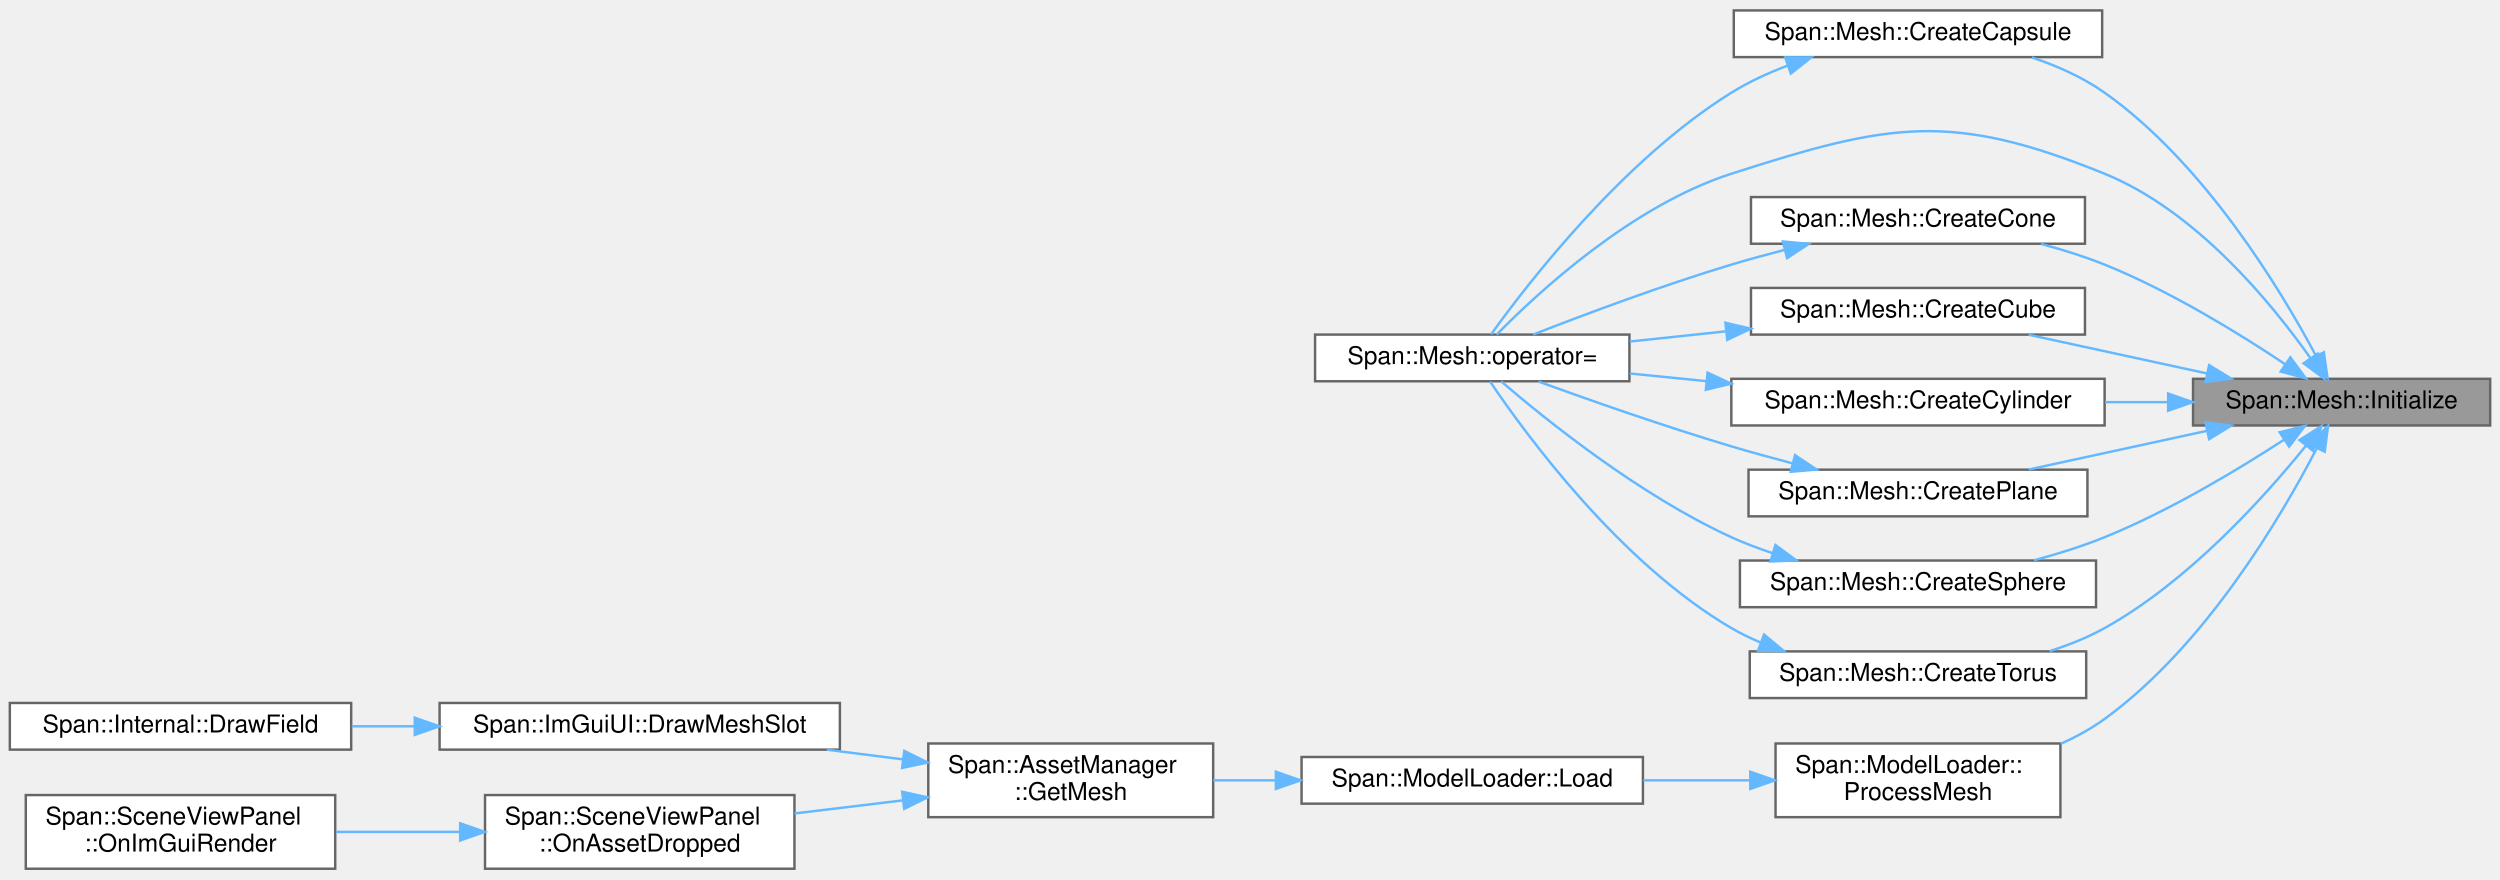
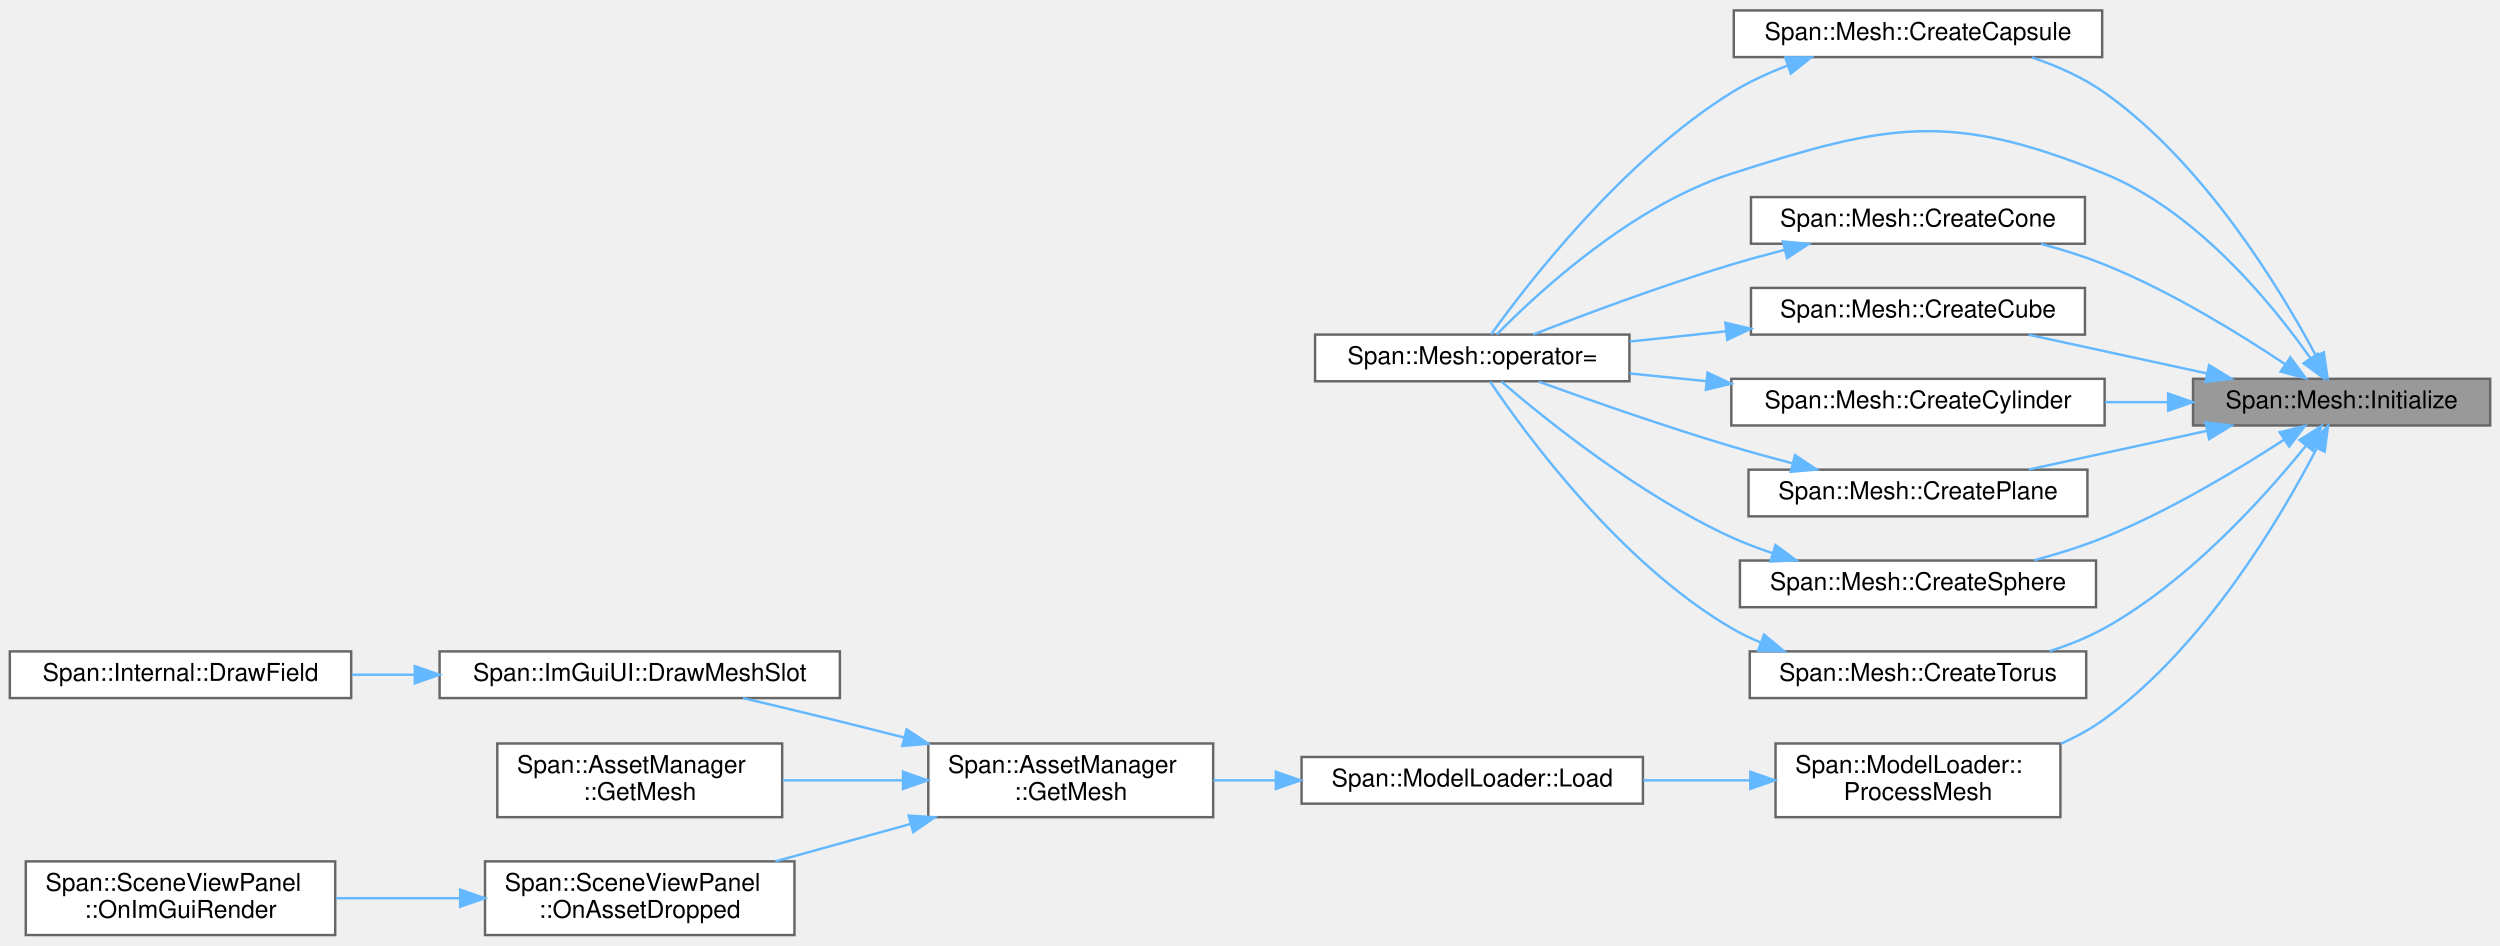
- <svg xmlns="http://www.w3.org/2000/svg" xmlns:xlink="http://www.w3.org/1999/xlink" width="1018pt" height="358pt" viewBox="0.00 0.00 1018.00 357.50">
-   <g id="graph0" class="graph" transform="scale(1 1) rotate(0) translate(4 353.5)">
+ <svg xmlns="http://www.w3.org/2000/svg" xmlns:xlink="http://www.w3.org/1999/xlink" width="1018pt" height="385pt" viewBox="0.00 0.00 1018.00 384.50">
+   <g id="graph0" class="graph" transform="scale(1 1) rotate(0) translate(4 380.5)">
    <g id="Node000001" class="node">
      <g id="a_Node000001">
        <a xlink:title="頂点配列からメッシュを初期化します。">
-           <polygon fill="#999999" stroke="#666666" points="1010,-199.5 889,-199.5 889,-180.5 1010,-180.5 1010,-199.5" />
-           <text text-anchor="middle" x="949.5" y="-187.5" font-family="Helvetica,sans-Serif" font-size="10.00">Span::Mesh::Initialize</text>
+           <polygon fill="#999999" stroke="#666666" points="1010,-226.5 889,-226.5 889,-207.5 1010,-207.5 1010,-226.5" />
+           <text text-anchor="middle" x="949.5" y="-214.5" font-family="Helvetica,sans-Serif" font-size="10.00">Span::Mesh::Initialize</text>
        </a>
      </g>
    </g>
    <g id="Node000002" class="node">
      <g id="a_Node000002">
        <a xlink:href="classSpan_1_1Mesh.html#a404f6d191f55c833509a3ccfe410ca80" target="_top" xlink:title=" ">
-           <polygon fill="white" stroke="#666666" points="852,-349.5 702,-349.5 702,-330.5 852,-330.5 852,-349.5" />
-           <text text-anchor="middle" x="777" y="-337.5" font-family="Helvetica,sans-Serif" font-size="10.00">Span::Mesh::CreateCapsule</text>
+           <polygon fill="white" stroke="#666666" points="852,-376.5 702,-376.5 702,-357.5 852,-357.5 852,-376.5" />
+           <text text-anchor="middle" x="777" y="-364.5" font-family="Helvetica,sans-Serif" font-size="10.00">Span::Mesh::CreateCapsule</text>
        </a>
      </g>
    </g>
    <g id="edge1_Node000001_Node000002" class="edge">
      <g id="a_edge1_Node000001_Node000002">
        <a xlink:title=" ">
-           <path fill="none" stroke="#63b8ff" d="M939.1,-208.81C924.43,-236.31 893.51,-287.33 853,-316 844.18,-322.24 833.67,-326.91 823.34,-330.39" />
-           <polygon fill="#63b8ff" stroke="#63b8ff" points="942.27,-210.31 943.76,-199.83 936.05,-207.09 942.27,-210.31" />
+           <path fill="none" stroke="#63b8ff" d="M939.1,-235.81C924.43,-263.31 893.51,-314.33 853,-343 844.18,-349.24 833.67,-353.91 823.34,-357.39" />
+           <polygon fill="#63b8ff" stroke="#63b8ff" points="942.27,-237.31 943.76,-226.83 936.05,-234.09 942.27,-237.31" />
        </a>
      </g>
    </g>
    <g id="Node000003" class="node">
      <g id="a_Node000003">
        <a xlink:href="classSpan_1_1Mesh.html#a1ef9d8d27ed37379d4639160cf823d0f" target="_top" xlink:title=" ">
-           <polygon fill="white" stroke="#666666" points="659.5,-217.5 531.5,-217.5 531.5,-198.5 659.5,-198.5 659.5,-217.5" />
-           <text text-anchor="middle" x="595.5" y="-205.5" font-family="Helvetica,sans-Serif" font-size="10.00">Span::Mesh::operator=</text>
+           <polygon fill="white" stroke="#666666" points="659.5,-244.5 531.5,-244.5 531.5,-225.5 659.5,-225.5 659.5,-244.5" />
+           <text text-anchor="middle" x="595.5" y="-232.5" font-family="Helvetica,sans-Serif" font-size="10.00">Span::Mesh::operator=</text>
        </a>
      </g>
    </g>
    <g id="edge15_Node000001_Node000003" class="edge">
      <g id="a_edge15_Node000001_Node000003">
        <a xlink:title=" ">
-           <path fill="none" stroke="#63b8ff" d="M936.87,-207.84C921.02,-230.31 890.31,-267.84 853,-283 790.42,-308.44 765.31,-303.69 701,-283 660.4,-269.94 622.21,-234.62 605.44,-217.52" />
-           <polygon fill="#63b8ff" stroke="#63b8ff" points="939.81,-209.74 942.55,-199.5 934.03,-205.79 939.81,-209.74" />
+           <path fill="none" stroke="#63b8ff" d="M936.87,-234.84C921.02,-257.31 890.31,-294.84 853,-310 790.42,-335.44 765.31,-330.69 701,-310 660.4,-296.94 622.21,-261.62 605.44,-244.52" />
+           <polygon fill="#63b8ff" stroke="#63b8ff" points="939.81,-236.74 942.55,-226.5 934.03,-232.79 939.81,-236.74" />
        </a>
      </g>
    </g>
    <g id="Node000004" class="node">
      <g id="a_Node000004">
        <a xlink:href="classSpan_1_1Mesh.html#ae0eec8b1ef833690ced1034069f07518" target="_top" xlink:title=" ">
-           <polygon fill="white" stroke="#666666" points="845,-273.5 709,-273.5 709,-254.5 845,-254.5 845,-273.5" />
-           <text text-anchor="middle" x="777" y="-261.5" font-family="Helvetica,sans-Serif" font-size="10.00">Span::Mesh::CreateCone</text>
+           <polygon fill="white" stroke="#666666" points="845,-300.5 709,-300.5 709,-281.5 845,-281.5 845,-300.5" />
+           <text text-anchor="middle" x="777" y="-288.5" font-family="Helvetica,sans-Serif" font-size="10.00">Span::Mesh::CreateCone</text>
        </a>
      </g>
    </g>
    <g id="edge3_Node000001_Node000004" class="edge">
      <g id="a_edge3_Node000001_Node000004">
        <a xlink:title=" ">
-           <path fill="none" stroke="#63b8ff" d="M926.52,-205.43C907.76,-217.96 879.66,-235.26 853,-246 844.8,-249.3 835.85,-252.1 827.07,-254.43" />
-           <polygon fill="#63b8ff" stroke="#63b8ff" points="928.63,-208.23 934.93,-199.71 924.69,-202.44 928.63,-208.23" />
+           <path fill="none" stroke="#63b8ff" d="M926.52,-232.43C907.76,-244.96 879.66,-262.26 853,-273 844.8,-276.3 835.85,-279.1 827.07,-281.43" />
+           <polygon fill="#63b8ff" stroke="#63b8ff" points="928.63,-235.23 934.93,-226.71 924.69,-229.44 928.63,-235.23" />
        </a>
      </g>
    </g>
    <g id="Node000005" class="node">
      <g id="a_Node000005">
        <a xlink:href="classSpan_1_1Mesh.html#ac66462d6d9608685d011445051309fec" target="_top" xlink:title=" ">
-           <polygon fill="white" stroke="#666666" points="845,-236.5 709,-236.5 709,-217.5 845,-217.5 845,-236.5" />
-           <text text-anchor="middle" x="777" y="-224.5" font-family="Helvetica,sans-Serif" font-size="10.00">Span::Mesh::CreateCube</text>
+           <polygon fill="white" stroke="#666666" points="845,-263.5 709,-263.5 709,-244.5 845,-244.5 845,-263.5" />
+           <text text-anchor="middle" x="777" y="-251.5" font-family="Helvetica,sans-Serif" font-size="10.00">Span::Mesh::CreateCube</text>
        </a>
      </g>
    </g>
    <g id="edge5_Node000001_Node000005" class="edge">
      <g id="a_edge5_Node000001_Node000005">
        <a xlink:title=" ">
-           <path fill="none" stroke="#63b8ff" d="M894.81,-201.65C871.39,-206.73 844.26,-212.62 822.06,-217.44" />
-           <polygon fill="#63b8ff" stroke="#63b8ff" points="895.56,-205.07 904.59,-199.53 894.08,-198.23 895.56,-205.07" />
+           <path fill="none" stroke="#63b8ff" d="M894.81,-228.65C871.39,-233.73 844.26,-239.62 822.06,-244.44" />
+           <polygon fill="#63b8ff" stroke="#63b8ff" points="895.56,-232.07 904.59,-226.53 894.08,-225.23 895.56,-232.07" />
        </a>
      </g>
    </g>
    <g id="Node000006" class="node">
      <g id="a_Node000006">
        <a xlink:href="classSpan_1_1Mesh.html#afe899afec38a5e5a4c77d987caae23fc" target="_top" xlink:title=" ">
-           <polygon fill="white" stroke="#666666" points="853,-199.5 701,-199.5 701,-180.5 853,-180.5 853,-199.5" />
-           <text text-anchor="middle" x="777" y="-187.5" font-family="Helvetica,sans-Serif" font-size="10.00">Span::Mesh::CreateCylinder</text>
+           <polygon fill="white" stroke="#666666" points="853,-226.5 701,-226.5 701,-207.5 853,-207.5 853,-226.5" />
+           <text text-anchor="middle" x="777" y="-214.5" font-family="Helvetica,sans-Serif" font-size="10.00">Span::Mesh::CreateCylinder</text>
        </a>
      </g>
    </g>
    <g id="edge7_Node000001_Node000006" class="edge">
      <g id="a_edge7_Node000001_Node000006">
        <a xlink:title=" ">
-           <path fill="none" stroke="#63b8ff" d="M878.72,-190C870.31,-190 861.68,-190 853.19,-190" />
-           <polygon fill="#63b8ff" stroke="#63b8ff" points="878.87,-193.5 888.87,-190 878.87,-186.5 878.87,-193.5" />
+           <path fill="none" stroke="#63b8ff" d="M878.72,-217C870.31,-217 861.68,-217 853.19,-217" />
+           <polygon fill="#63b8ff" stroke="#63b8ff" points="878.87,-220.5 888.87,-217 878.87,-213.5 878.87,-220.5" />
        </a>
      </g>
    </g>
    <g id="Node000007" class="node">
      <g id="a_Node000007">
        <a xlink:href="classSpan_1_1Mesh.html#a377ffb7bcb3c4c3fc090e1a4f1eb21e0" target="_top" xlink:title=" ">
-           <polygon fill="white" stroke="#666666" points="846,-162.5 708,-162.5 708,-143.5 846,-143.5 846,-162.5" />
-           <text text-anchor="middle" x="777" y="-150.5" font-family="Helvetica,sans-Serif" font-size="10.00">Span::Mesh::CreatePlane</text>
+           <polygon fill="white" stroke="#666666" points="846,-189.5 708,-189.5 708,-170.5 846,-170.5 846,-189.5" />
+           <text text-anchor="middle" x="777" y="-177.5" font-family="Helvetica,sans-Serif" font-size="10.00">Span::Mesh::CreatePlane</text>
        </a>
      </g>
    </g>
    <g id="edge9_Node000001_Node000007" class="edge">
      <g id="a_edge9_Node000001_Node000007">
        <a xlink:title=" ">
-           <path fill="none" stroke="#63b8ff" d="M894.81,-178.35C871.39,-173.27 844.26,-167.38 822.06,-162.56" />
-           <polygon fill="#63b8ff" stroke="#63b8ff" points="894.08,-181.77 904.59,-180.47 895.56,-174.93 894.08,-181.77" />
+           <path fill="none" stroke="#63b8ff" d="M894.81,-205.35C871.39,-200.27 844.26,-194.38 822.06,-189.56" />
+           <polygon fill="#63b8ff" stroke="#63b8ff" points="894.08,-208.77 904.59,-207.47 895.56,-201.93 894.08,-208.77" />
        </a>
      </g>
    </g>
    <g id="Node000008" class="node">
      <g id="a_Node000008">
        <a xlink:href="classSpan_1_1Mesh.html#af6eda3dd586a593a9d13770d220c7d3f" target="_top" xlink:title=" ">
-           <polygon fill="white" stroke="#666666" points="849.5,-125.5 704.5,-125.5 704.5,-106.5 849.5,-106.5 849.5,-125.5" />
-           <text text-anchor="middle" x="777" y="-113.5" font-family="Helvetica,sans-Serif" font-size="10.00">Span::Mesh::CreateSphere</text>
+           <polygon fill="white" stroke="#666666" points="849.5,-152.5 704.5,-152.5 704.5,-133.5 849.5,-133.5 849.5,-152.5" />
+           <text text-anchor="middle" x="777" y="-140.5" font-family="Helvetica,sans-Serif" font-size="10.00">Span::Mesh::CreateSphere</text>
        </a>
      </g>
    </g>
    <g id="edge11_Node000001_Node000008" class="edge">
      <g id="a_edge11_Node000001_Node000008">
        <a xlink:title=" ">
-           <path fill="none" stroke="#63b8ff" d="M926.12,-174.74C907.31,-162.51 879.36,-145.69 853,-135 843.91,-131.31 833.91,-128.19 824.25,-125.6" />
-           <polygon fill="#63b8ff" stroke="#63b8ff" points="924.29,-177.73 934.57,-180.33 928.15,-171.89 924.29,-177.73" />
+           <path fill="none" stroke="#63b8ff" d="M926.12,-201.74C907.31,-189.51 879.36,-172.69 853,-162 843.91,-158.31 833.91,-155.19 824.25,-152.6" />
+           <polygon fill="#63b8ff" stroke="#63b8ff" points="924.29,-204.73 934.57,-207.33 928.15,-198.89 924.29,-204.73" />
        </a>
      </g>
    </g>
    <g id="Node000009" class="node">
      <g id="a_Node000009">
        <a xlink:href="classSpan_1_1Mesh.html#a6f5c35919ab5f66862d1a9eed38024e6" target="_top" xlink:title=" ">
-           <polygon fill="white" stroke="#666666" points="845.5,-88.5 708.5,-88.5 708.5,-69.5 845.5,-69.5 845.5,-88.5" />
-           <text text-anchor="middle" x="777" y="-76.5" font-family="Helvetica,sans-Serif" font-size="10.00">Span::Mesh::CreateTorus</text>
+           <polygon fill="white" stroke="#666666" points="845.5,-115.5 708.5,-115.5 708.5,-96.5 845.5,-96.5 845.5,-115.5" />
+           <text text-anchor="middle" x="777" y="-103.5" font-family="Helvetica,sans-Serif" font-size="10.00">Span::Mesh::CreateTorus</text>
        </a>
      </g>
    </g>
    <g id="edge13_Node000001_Node000009" class="edge">
      <g id="a_edge13_Node000001_Node000009">
        <a xlink:title=" ">
-           <path fill="none" stroke="#63b8ff" d="M934.91,-172.17C918,-151.25 887.16,-116.99 853,-98 846.07,-94.15 838.36,-91.06 830.58,-88.6" />
-           <polygon fill="#63b8ff" stroke="#63b8ff" points="932.34,-174.56 941.28,-180.24 937.83,-170.22 932.34,-174.56" />
+           <path fill="none" stroke="#63b8ff" d="M934.91,-199.17C918,-178.25 887.16,-143.99 853,-125 846.07,-121.15 838.36,-118.06 830.58,-115.6" />
+           <polygon fill="#63b8ff" stroke="#63b8ff" points="932.34,-201.56 941.28,-207.24 937.83,-197.22 932.34,-201.56" />
        </a>
      </g>
    </g>
    <g id="Node000010" class="node">
      <g id="a_Node000010">
        <a xlink:href="classSpan_1_1ModelLoader.html#a97659b329036caa77725af517d48f25a" target="_top" xlink:title=" ">
-           <polygon fill="white" stroke="#666666" points="835,-51 719,-51 719,-21 835,-21 835,-51" />
-           <text text-anchor="start" x="727" y="-39" font-family="Helvetica,sans-Serif" font-size="10.00">Span::ModelLoader::</text>
-           <text text-anchor="middle" x="777" y="-28" font-family="Helvetica,sans-Serif" font-size="10.00">ProcessMesh</text>
+           <polygon fill="white" stroke="#666666" points="835,-78 719,-78 719,-48 835,-48 835,-78" />
+           <text text-anchor="start" x="727" y="-66" font-family="Helvetica,sans-Serif" font-size="10.00">Span::ModelLoader::</text>
+           <text text-anchor="middle" x="777" y="-55" font-family="Helvetica,sans-Serif" font-size="10.00">ProcessMesh</text>
        </a>
      </g>
    </g>
    <g id="edge16_Node000001_Node000010" class="edge">
      <g id="a_edge16_Node000001_Node000010">
        <a xlink:title=" ">
-           <path fill="none" stroke="#63b8ff" d="M939.39,-171.22C924.89,-143.24 893.98,-90.73 853,-61 847.56,-57.05 841.45,-53.7 835.13,-50.86" />
-           <polygon fill="#63b8ff" stroke="#63b8ff" points="936.35,-172.97 943.98,-180.33 942.61,-169.82 936.35,-172.97" />
+           <path fill="none" stroke="#63b8ff" d="M939.39,-198.22C924.89,-170.24 893.98,-117.73 853,-88 847.56,-84.05 841.45,-80.7 835.13,-77.86" />
+           <polygon fill="#63b8ff" stroke="#63b8ff" points="936.35,-199.97 943.98,-207.33 942.61,-196.82 936.35,-199.97" />
        </a>
      </g>
    </g>
    <g id="edge2_Node000002_Node000003" class="edge">
      <g id="a_edge2_Node000002_Node000003">
        <a xlink:title=" ">
-           <path fill="none" stroke="#63b8ff" d="M723.85,-327.01C715.9,-324 708.02,-320.36 701,-316 656.89,-288.61 618.21,-238.54 603.18,-217.6" />
-           <polygon fill="#63b8ff" stroke="#63b8ff" points="722.93,-330.4 733.53,-330.39 725.24,-323.79 722.93,-330.4" />
+           <path fill="none" stroke="#63b8ff" d="M723.85,-354.01C715.9,-351 708.02,-347.36 701,-343 656.89,-315.61 618.21,-265.54 603.18,-244.6" />
+           <polygon fill="#63b8ff" stroke="#63b8ff" points="722.93,-357.4 733.53,-357.39 725.24,-350.79 722.93,-357.4" />
        </a>
      </g>
    </g>
    <g id="edge4_Node000004_Node000003" class="edge">
      <g id="a_edge4_Node000004_Node000003">
        <a xlink:title=" ">
-           <path fill="none" stroke="#63b8ff" d="M722.66,-251.99C715.35,-250.11 707.96,-248.09 701,-246 672.9,-237.55 641.33,-225.74 620.31,-217.53" />
-           <polygon fill="#63b8ff" stroke="#63b8ff" points="722,-255.43 732.55,-254.45 723.69,-248.64 722,-255.43" />
+           <path fill="none" stroke="#63b8ff" d="M722.66,-278.99C715.35,-277.11 707.96,-275.09 701,-273 672.9,-264.55 641.33,-252.74 620.31,-244.53" />
+           <polygon fill="#63b8ff" stroke="#63b8ff" points="722,-282.43 732.55,-281.45 723.69,-275.64 722,-282.43" />
        </a>
      </g>
    </g>
    <g id="edge6_Node000005_Node000003" class="edge">
      <g id="a_edge6_Node000005_Node000003">
        <a xlink:title=" ">
-           <path fill="none" stroke="#63b8ff" d="M698.58,-218.81C685.58,-217.43 672.23,-216.02 659.65,-214.68" />
-           <polygon fill="#63b8ff" stroke="#63b8ff" points="698.59,-222.33 708.91,-219.9 699.33,-215.36 698.59,-222.33" />
+           <path fill="none" stroke="#63b8ff" d="M698.58,-245.81C685.58,-244.43 672.23,-243.02 659.65,-241.68" />
+           <polygon fill="#63b8ff" stroke="#63b8ff" points="698.59,-249.33 708.91,-246.9 699.33,-242.36 698.59,-249.33" />
        </a>
      </g>
    </g>
    <g id="edge8_Node000006_Node000003" class="edge">
      <g id="a_edge8_Node000006_Node000003">
        <a xlink:title=" ">
-           <path fill="none" stroke="#63b8ff" d="M690.87,-198.54C680.35,-199.59 669.74,-200.66 659.62,-201.67" />
-           <polygon fill="#63b8ff" stroke="#63b8ff" points="691.32,-202.01 700.92,-197.53 690.62,-195.04 691.32,-202.01" />
+           <path fill="none" stroke="#63b8ff" d="M690.87,-225.54C680.35,-226.59 669.74,-227.66 659.62,-228.67" />
+           <polygon fill="#63b8ff" stroke="#63b8ff" points="691.32,-229.01 700.92,-224.53 690.62,-222.04 691.32,-229.01" />
        </a>
      </g>
    </g>
    <g id="edge10_Node000007_Node000003" class="edge">
      <g id="a_edge10_Node000007_Node000003">
        <a xlink:title=" ">
-           <path fill="none" stroke="#63b8ff" d="M726.03,-165.04C717.64,-167.24 709.05,-169.6 701,-172 673.97,-180.06 643.53,-190.74 622.5,-198.36" />
-           <polygon fill="#63b8ff" stroke="#63b8ff" points="726.93,-168.42 735.74,-162.54 725.18,-161.64 726.93,-168.42" />
+           <path fill="none" stroke="#63b8ff" d="M726.03,-192.04C717.64,-194.24 709.05,-196.6 701,-199 673.97,-207.06 643.53,-217.74 622.5,-225.36" />
+           <polygon fill="#63b8ff" stroke="#63b8ff" points="726.93,-195.42 735.74,-189.54 725.18,-188.64 726.93,-195.42" />
        </a>
      </g>
    </g>
    <g id="edge12_Node000008_Node000003" class="edge">
      <g id="a_edge12_Node000008_Node000003">
        <a xlink:title=" ">
-           <path fill="none" stroke="#63b8ff" d="M717.77,-128.51C712,-130.41 706.32,-132.57 701,-135 663.57,-152.12 625.36,-182.9 607.27,-198.45" />
-           <polygon fill="#63b8ff" stroke="#63b8ff" points="718.96,-131.81 727.5,-125.54 716.92,-125.11 718.96,-131.81" />
+           <path fill="none" stroke="#63b8ff" d="M717.77,-155.51C712,-157.41 706.32,-159.57 701,-162 663.57,-179.12 625.36,-209.9 607.27,-225.45" />
+           <polygon fill="#63b8ff" stroke="#63b8ff" points="718.96,-158.81 727.5,-152.54 716.92,-152.11 718.96,-158.81" />
        </a>
      </g>
    </g>
    <g id="edge14_Node000009_Node000003" class="edge">
      <g id="a_edge14_Node000009_Node000003">
        <a xlink:title=" ">
-           <path fill="none" stroke="#63b8ff" d="M712.77,-92.19C708.68,-93.9 704.72,-95.82 701,-98 655.53,-124.61 617.33,-176.78 602.79,-198.33" />
-           <polygon fill="#63b8ff" stroke="#63b8ff" points="714.32,-95.34 722.48,-88.58 711.88,-88.78 714.32,-95.34" />
+           <path fill="none" stroke="#63b8ff" d="M712.77,-119.19C708.68,-120.9 704.72,-122.82 701,-125 655.53,-151.61 617.33,-203.78 602.79,-225.33" />
+           <polygon fill="#63b8ff" stroke="#63b8ff" points="714.32,-122.34 722.48,-115.58 711.88,-115.78 714.32,-122.34" />
        </a>
      </g>
    </g>
    <g id="Node000011" class="node">
      <g id="a_Node000011">
        <a xlink:href="classSpan_1_1ModelLoader.html#a06a5d6e12254629efcd0d56c7a3c21c1" target="_top" xlink:title="モデルファイルをロードし、メッシュリストを返します">
-           <polygon fill="white" stroke="#666666" points="665,-45.5 526,-45.5 526,-26.5 665,-26.5 665,-45.5" />
-           <text text-anchor="middle" x="595.5" y="-33.5" font-family="Helvetica,sans-Serif" font-size="10.00">Span::ModelLoader::Load</text>
+           <polygon fill="white" stroke="#666666" points="665,-72.5 526,-72.5 526,-53.5 665,-53.5 665,-72.5" />
+           <text text-anchor="middle" x="595.5" y="-60.5" font-family="Helvetica,sans-Serif" font-size="10.00">Span::ModelLoader::Load</text>
        </a>
      </g>
    </g>
    <g id="edge17_Node000010_Node000011" class="edge">
      <g id="a_edge17_Node000010_Node000011">
        <a xlink:title=" ">
-           <path fill="none" stroke="#63b8ff" d="M708.55,-36C694.37,-36 679.39,-36 665.17,-36" />
-           <polygon fill="#63b8ff" stroke="#63b8ff" points="708.71,-39.5 718.71,-36 708.71,-32.5 708.71,-39.5" />
+           <path fill="none" stroke="#63b8ff" d="M708.55,-63C694.37,-63 679.39,-63 665.17,-63" />
+           <polygon fill="#63b8ff" stroke="#63b8ff" points="708.71,-66.5 718.71,-63 708.71,-59.5 708.71,-66.5" />
        </a>
      </g>
    </g>
    <g id="Node000012" class="node">
      <g id="a_Node000012">
-         <a xlink:href="classSpan_1_1AssetManager.html#ade6d0e8b7b3467e28cfd5af72896c89b" target="_top" xlink:title="メッシュデータを取得します (キャッシュ対応)。">
-           <polygon fill="white" stroke="#666666" points="490,-51 374,-51 374,-21 490,-21 490,-51" />
-           <text text-anchor="start" x="382" y="-39" font-family="Helvetica,sans-Serif" font-size="10.00">Span::AssetManager</text>
-           <text text-anchor="middle" x="432" y="-28" font-family="Helvetica,sans-Serif" font-size="10.00">::GetMesh</text>
+         <a xlink:href="classSpan_1_1AssetManager.html#a8013680152c26b9e11618a2bb207eff0" target="_top" xlink:title="GUIDでメッシュを取得 (推奨)">
+           <polygon fill="white" stroke="#666666" points="490,-78 374,-78 374,-48 490,-48 490,-78" />
+           <text text-anchor="start" x="382" y="-66" font-family="Helvetica,sans-Serif" font-size="10.00">Span::AssetManager</text>
+           <text text-anchor="middle" x="432" y="-55" font-family="Helvetica,sans-Serif" font-size="10.00">::GetMesh</text>
        </a>
      </g>
    </g>
    <g id="edge18_Node000011_Node000012" class="edge">
      <g id="a_edge18_Node000011_Node000012">
        <a xlink:title=" ">
-           <path fill="none" stroke="#63b8ff" d="M515.5,-36C506.92,-36 498.31,-36 490.06,-36" />
-           <polygon fill="#63b8ff" stroke="#63b8ff" points="515.54,-39.5 525.54,-36 515.54,-32.5 515.54,-39.5" />
+           <path fill="none" stroke="#63b8ff" d="M515.5,-63C506.92,-63 498.31,-63 490.06,-63" />
+           <polygon fill="#63b8ff" stroke="#63b8ff" points="515.54,-66.5 525.54,-63 515.54,-59.5 515.54,-66.5" />
        </a>
      </g>
    </g>
    <g id="Node000013" class="node">
      <g id="a_Node000013">
        <a xlink:href="classSpan_1_1ImGuiUI.html#aa8095db73105fc0e8d6936701f333bf0" target="_top" xlink:title=" ">
-           <polygon fill="white" stroke="#666666" points="338,-67.5 175,-67.5 175,-48.5 338,-48.5 338,-67.5" />
-           <text text-anchor="middle" x="256.5" y="-55.5" font-family="Helvetica,sans-Serif" font-size="10.00">Span::ImGuiUI::DrawMeshSlot</text>
+           <polygon fill="white" stroke="#666666" points="338,-115.5 175,-115.5 175,-96.5 338,-96.5 338,-115.5" />
+           <text text-anchor="middle" x="256.5" y="-103.5" font-family="Helvetica,sans-Serif" font-size="10.00">Span::ImGuiUI::DrawMeshSlot</text>
        </a>
      </g>
    </g>
    <g id="edge19_Node000012_Node000013" class="edge">
      <g id="a_edge19_Node000012_Node000013">
        <a xlink:title=" ">
-           <path fill="none" stroke="#63b8ff" d="M363.69,-44.53C353.53,-45.82 342.99,-47.16 332.68,-48.47" />
-           <polygon fill="#63b8ff" stroke="#63b8ff" points="364.23,-47.99 373.71,-43.26 363.35,-41.05 364.23,-47.99" />
+           <path fill="none" stroke="#63b8ff" d="M364.15,-80.43C355.36,-82.67 346.47,-84.91 338,-87 325.17,-90.17 311.17,-93.51 298.49,-96.5" />
+           <polygon fill="#63b8ff" stroke="#63b8ff" points="365.17,-83.78 374,-77.91 363.44,-77 365.17,-83.78" />
        </a>
      </g>
    </g>
    <g id="Node000015" class="node">
      <g id="a_Node000015">
+         <a xlink:href="classSpan_1_1AssetManager.html#ade6d0e8b7b3467e28cfd5af72896c89b" target="_top" xlink:title="メッシュデータを取得します (キャッシュ対応)。">
+           <polygon fill="white" stroke="#666666" points="314.5,-78 198.5,-78 198.5,-48 314.5,-48 314.5,-78" />
+           <text text-anchor="start" x="206.5" y="-66" font-family="Helvetica,sans-Serif" font-size="10.00">Span::AssetManager</text>
+           <text text-anchor="middle" x="256.5" y="-55" font-family="Helvetica,sans-Serif" font-size="10.00">::GetMesh</text>
+         </a>
+       </g>
+     </g>
+     <g id="edge21_Node000012_Node000015" class="edge">
+       <g id="a_edge21_Node000012_Node000015">
+         <a xlink:title=" ">
+           <path fill="none" stroke="#63b8ff" d="M363.31,-63C347.25,-63 330.27,-63 314.73,-63" />
+           <polygon fill="#63b8ff" stroke="#63b8ff" points="363.71,-66.5 373.71,-63 363.71,-59.5 363.71,-66.5" />
+         </a>
+       </g>
+     </g>
+     <g id="Node000016" class="node">
+       <g id="a_Node000016">
        <a xlink:href="classSpan_1_1SceneViewPanel.html#afebf890816b85f92e9ed73de887b2354" target="_top" xlink:title="外部またはブラウザからドロップされたファイルを処理します。">
          <polygon fill="white" stroke="#666666" points="319.5,-30 193.5,-30 193.5,0 319.5,0 319.5,-30" />
          <text text-anchor="start" x="201.5" y="-18" font-family="Helvetica,sans-Serif" font-size="10.00">Span::SceneViewPanel</text>
          <text text-anchor="middle" x="256.5" y="-7" font-family="Helvetica,sans-Serif" font-size="10.00">::OnAssetDropped</text>
        </a>
      </g>
    </g>
-     <g id="edge21_Node000012_Node000015" class="edge">
-       <g id="a_edge21_Node000012_Node000015">
-         <a xlink:title=" ">
-           <path fill="none" stroke="#63b8ff" d="M363.77,-27.86C349.2,-26.1 333.86,-24.24 319.51,-22.51" />
-           <polygon fill="#63b8ff" stroke="#63b8ff" points="363.36,-31.34 373.71,-29.07 364.2,-24.39 363.36,-31.34" />
+     <g id="edge22_Node000012_Node000016" class="edge">
+       <g id="a_edge22_Node000012_Node000016">
+         <a xlink:title=" ">
+           <path fill="none" stroke="#63b8ff" d="M366.7,-45.21C348.63,-40.21 329.15,-34.82 311.73,-30" />
+           <polygon fill="#63b8ff" stroke="#63b8ff" points="366.01,-48.65 376.58,-47.94 367.87,-41.9 366.01,-48.65" />
        </a>
      </g>
    </g>
    <g id="Node000014" class="node">
      <g id="a_Node000014">
        <a xlink:href="namespaceSpan_1_1Internal.html#ae18b71c51d88d168549fe9542ed952bb" target="_top" xlink:title="型に応じた描画ヘルパー関数">
-           <polygon fill="white" stroke="#666666" points="139,-67.5 0,-67.5 0,-48.5 139,-48.5 139,-67.5" />
-           <text text-anchor="middle" x="69.5" y="-55.5" font-family="Helvetica,sans-Serif" font-size="10.00">Span::Internal::DrawField</text>
+           <polygon fill="white" stroke="#666666" points="139,-115.5 0,-115.5 0,-96.5 139,-96.5 139,-115.5" />
+           <text text-anchor="middle" x="69.5" y="-103.5" font-family="Helvetica,sans-Serif" font-size="10.00">Span::Internal::DrawField</text>
        </a>
      </g>
    </g>
    <g id="edge20_Node000013_Node000014" class="edge">
      <g id="a_edge20_Node000013_Node000014">
        <a xlink:title=" ">
-           <path fill="none" stroke="#63b8ff" d="M164.83,-58C156.23,-58 147.6,-58 139.26,-58" />
-           <polygon fill="#63b8ff" stroke="#63b8ff" points="164.89,-61.5 174.89,-58 164.89,-54.5 164.89,-61.5" />
-         </a>
-       </g>
-     </g>
-     <g id="Node000016" class="node">
-       <g id="a_Node000016">
+           <path fill="none" stroke="#63b8ff" d="M164.83,-106C156.23,-106 147.6,-106 139.26,-106" />
+           <polygon fill="#63b8ff" stroke="#63b8ff" points="164.89,-109.5 174.89,-106 164.89,-102.5 164.89,-109.5" />
+         </a>
+       </g>
+     </g>
+     <g id="Node000017" class="node">
+       <g id="a_Node000017">
        <a xlink:href="classSpan_1_1SceneViewPanel.html#aab2935de58bd68267a680cabd3656c9f" target="_top" xlink:title="毎フレームの描画処理。 画像の表示、ツールバーのオーバーレイ、ギズモの描画を行います。">
          <polygon fill="white" stroke="#666666" points="132.5,-30 6.5,-30 6.5,0 132.5,0 132.5,-30" />
          <text text-anchor="start" x="14.5" y="-18" font-family="Helvetica,sans-Serif" font-size="10.00">Span::SceneViewPanel</text>
          <text text-anchor="middle" x="69.5" y="-7" font-family="Helvetica,sans-Serif" font-size="10.00">::OnImGuiRender</text>
        </a>
      </g>
    </g>
-     <g id="edge22_Node000015_Node000016" class="edge">
-       <g id="a_edge22_Node000015_Node000016">
+     <g id="edge23_Node000016_Node000017" class="edge">
+       <g id="a_edge23_Node000016_Node000017">
        <a xlink:title=" ">
          <path fill="none" stroke="#63b8ff" d="M183.16,-15C166.51,-15 148.95,-15 132.77,-15" />
          <polygon fill="#63b8ff" stroke="#63b8ff" points="183.38,-18.5 193.38,-15 183.38,-11.5 183.38,-18.5" />
        </a>
      </g>
    </g>
  </g>
</svg>
